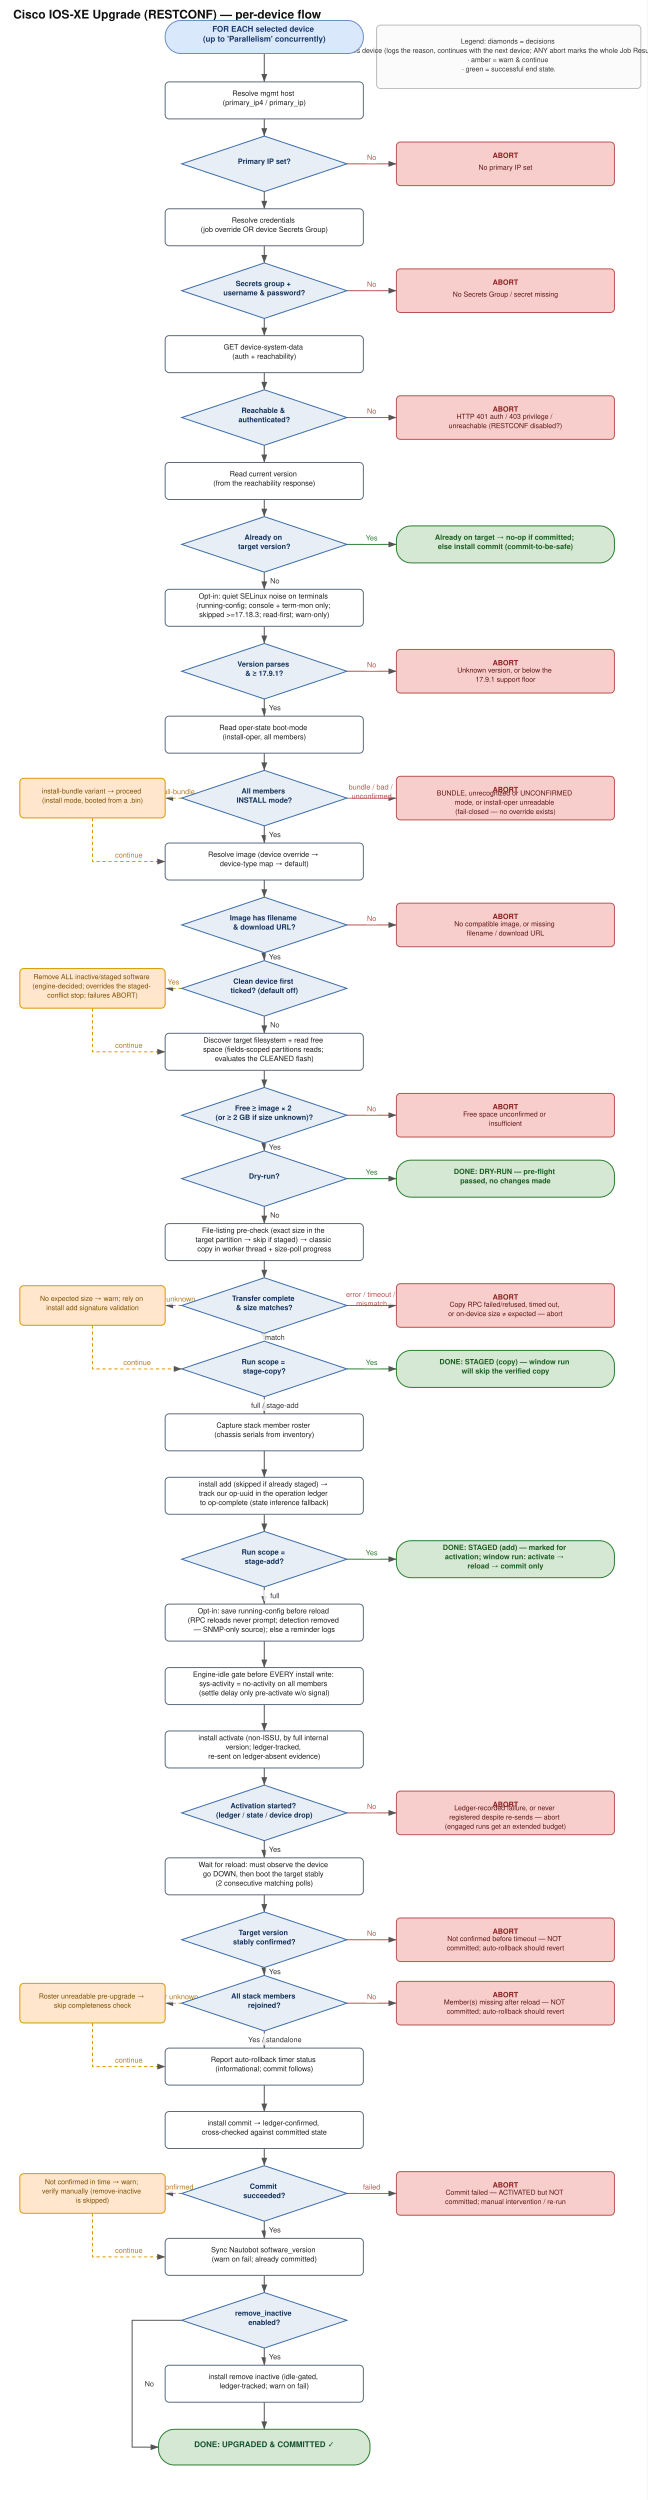
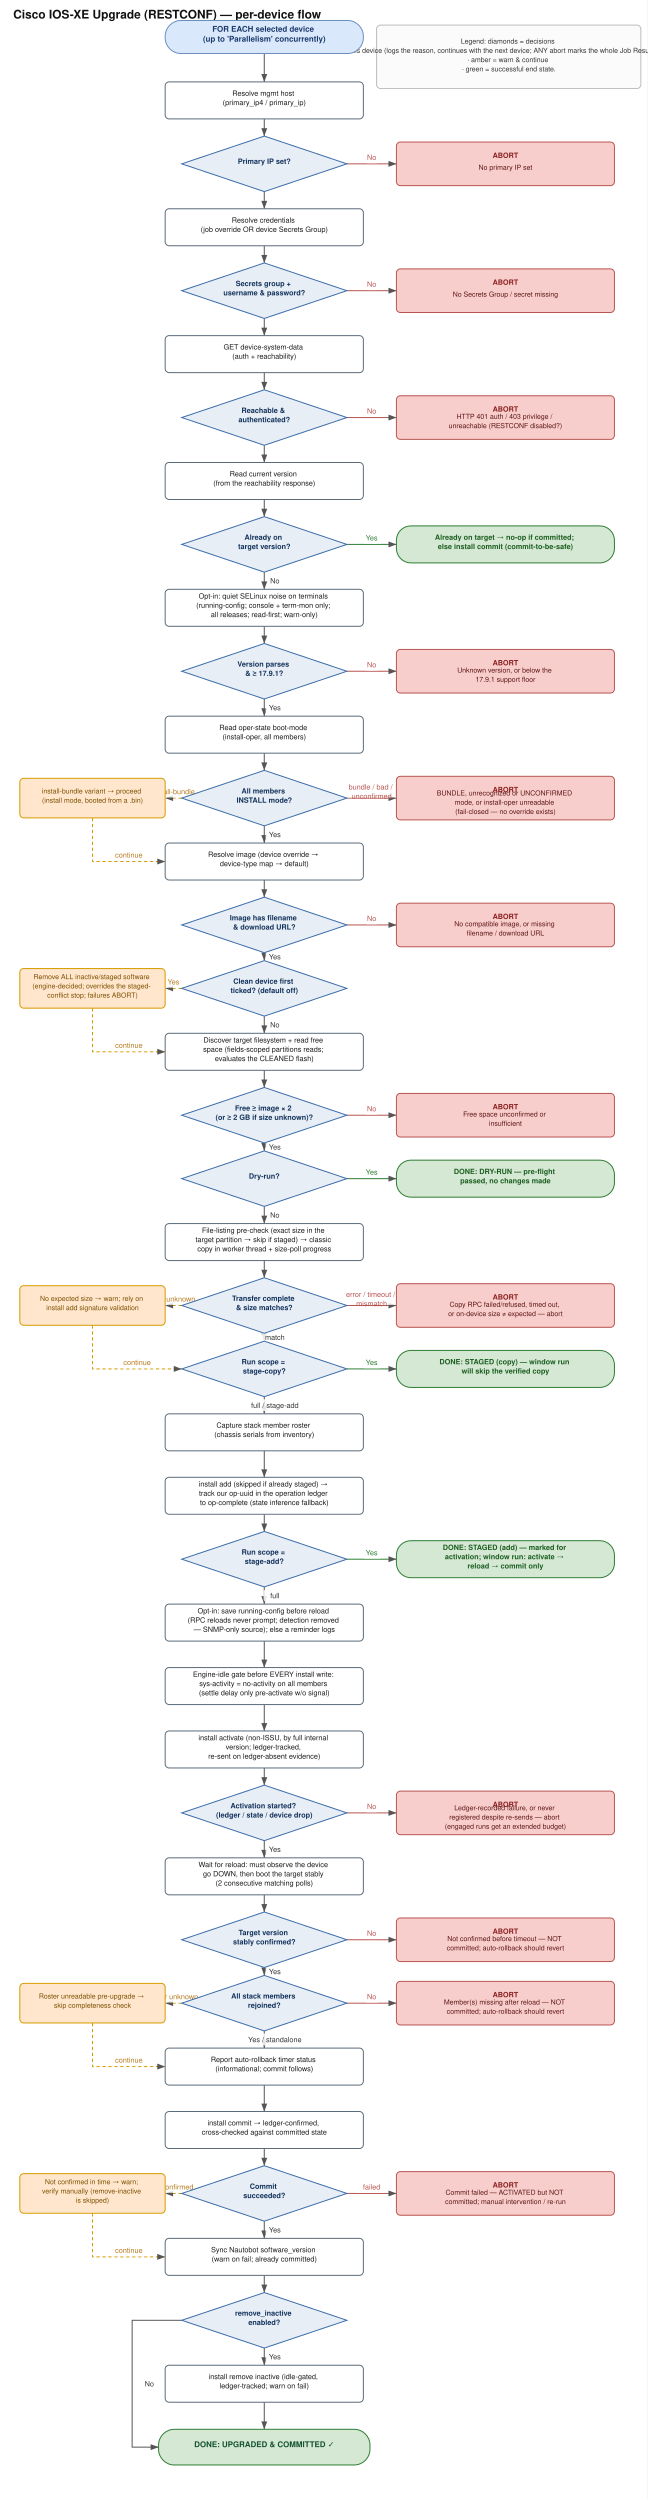
<svg xmlns="http://www.w3.org/2000/svg" viewBox="0 0 980 3784" width="980" height="3784" font-family="Helvetica,Arial,sans-serif">
  <defs>
    <marker id="arrow" markerWidth="10" markerHeight="10" refX="8" refY="3" orient="auto" markerUnits="strokeWidth">
      <path d="M0,0 L8,3 L0,6 z" fill="#555" />
    </marker>
  </defs>
  <rect x="0" y="0" width="980" height="3784" fill="#ffffff" />
  <text x="20" y="28" font-size="18" font-weight="bold" fill="#111">Cisco IOS-XE Upgrade (RESTCONF) — per-device flow</text>
  <rect x="570" y="38" width="400" height="96" rx="6" ry="6" fill="#fbfbfb" stroke="#bbb" stroke-width="1.5" />
  <text x="770" y="66" text-anchor="middle" font-family="Helvetica,Arial,sans-serif" font-size="10.5" fill="#333">
    <tspan x="770" dy="0">Legend:  diamonds = decisions</tspan>
    <tspan x="770" dy="14">· red = ABORT this device (logs the reason, continues with the next device; ANY abort marks the whole Job Result FAILED at the end)</tspan>
    <tspan x="770" dy="14">· amber = warn &amp; continue</tspan>
    <tspan x="770" dy="14">· green = successful end state.</tspan>
  </text>
  <path d="M 400 81 L 400 124" fill="none" stroke="#555" stroke-width="1.5" marker-end="url(#arrow)" />
  <path d="M 400 180 L 400 206" fill="none" stroke="#555" stroke-width="1.5" marker-end="url(#arrow)" />
  <path d="M 400 290 L 400 316" fill="none" stroke="#555" stroke-width="1.5" marker-end="url(#arrow)" />
  <path d="M 400 372 L 400 398" fill="none" stroke="#555" stroke-width="1.5" marker-end="url(#arrow)" />
  <path d="M 400 482 L 400 508" fill="none" stroke="#555" stroke-width="1.5" marker-end="url(#arrow)" />
  <path d="M 400 564 L 400 590" fill="none" stroke="#555" stroke-width="1.5" marker-end="url(#arrow)" />
  <path d="M 400 674 L 400 700" fill="none" stroke="#555" stroke-width="1.5" marker-end="url(#arrow)" />
  <path d="M 400 756 L 400 782" fill="none" stroke="#555" stroke-width="1.5" marker-end="url(#arrow)" />
  <path d="M 400 866 L 400 892" fill="none" stroke="#555" stroke-width="1.5" marker-end="url(#arrow)" />
  <rect x="406" y="870" width="21" height="18" rx="3" fill="#ffffff" fill-opacity="0.85" stroke="none" />
  <text x="416" y="883" text-anchor="middle" font-family="Helvetica,Arial,sans-serif" font-size="11" fill="#333">
    <tspan x="416" dy="0">No</tspan>
  </text>
  <path d="M 400 948 L 400 974" fill="none" stroke="#555" stroke-width="1.5" marker-end="url(#arrow)" />
  <path d="M 400 1058 L 400 1084" fill="none" stroke="#555" stroke-width="1.5" marker-end="url(#arrow)" />
  <rect x="402" y="1062" width="28" height="18" rx="3" fill="#ffffff" fill-opacity="0.85" stroke="none" />
  <text x="416" y="1075" text-anchor="middle" font-family="Helvetica,Arial,sans-serif" font-size="11" fill="#333">
    <tspan x="416" dy="0">Yes</tspan>
  </text>
  <path d="M 400 1140 L 400 1166" fill="none" stroke="#555" stroke-width="1.5" marker-end="url(#arrow)" />
  <path d="M 400 1250 L 400 1276" fill="none" stroke="#555" stroke-width="1.5" marker-end="url(#arrow)" />
  <rect x="402" y="1254" width="28" height="18" rx="3" fill="#ffffff" fill-opacity="0.85" stroke="none" />
  <text x="416" y="1267" text-anchor="middle" font-family="Helvetica,Arial,sans-serif" font-size="11" fill="#333">
    <tspan x="416" dy="0">Yes</tspan>
  </text>
  <path d="M 400 1332 L 400 1358" fill="none" stroke="#555" stroke-width="1.5" marker-end="url(#arrow)" />
  <path d="M 400 1442 L 400 1454" fill="none" stroke="#555" stroke-width="1.5" marker-end="url(#arrow)" />
  <rect x="402" y="1439" width="28" height="18" rx="3" fill="#ffffff" fill-opacity="0.85" stroke="none" />
  <text x="416" y="1452" text-anchor="middle" font-family="Helvetica,Arial,sans-serif" font-size="11" fill="#333">
    <tspan x="416" dy="0">Yes</tspan>
  </text>
  <path d="M 400 1538 L 400 1564" fill="none" stroke="#555" stroke-width="1.5" marker-end="url(#arrow)" />
  <rect x="406" y="1542" width="21" height="18" rx="3" fill="#ffffff" fill-opacity="0.85" stroke="none" />
  <text x="416" y="1555" text-anchor="middle" font-family="Helvetica,Arial,sans-serif" font-size="11" fill="#333">
    <tspan x="416" dy="0">No</tspan>
  </text>
  <path d="M 400 1620 L 400 1646" fill="none" stroke="#555" stroke-width="1.5" marker-end="url(#arrow)" />
  <path d="M 400 1730 L 400 1742" fill="none" stroke="#555" stroke-width="1.5" marker-end="url(#arrow)" />
  <rect x="402" y="1727" width="28" height="18" rx="3" fill="#ffffff" fill-opacity="0.85" stroke="none" />
  <text x="416" y="1740" text-anchor="middle" font-family="Helvetica,Arial,sans-serif" font-size="11" fill="#333">
    <tspan x="416" dy="0">Yes</tspan>
  </text>
  <path d="M 400 1826 L 400 1852" fill="none" stroke="#555" stroke-width="1.5" marker-end="url(#arrow)" />
  <rect x="406" y="1830" width="21" height="18" rx="3" fill="#ffffff" fill-opacity="0.85" stroke="none" />
  <text x="416" y="1843" text-anchor="middle" font-family="Helvetica,Arial,sans-serif" font-size="11" fill="#333">
    <tspan x="416" dy="0">No</tspan>
  </text>
  <path d="M 400 1908 L 400 1934" fill="none" stroke="#555" stroke-width="1.5" marker-end="url(#arrow)" />
  <path d="M 400 2018 L 400 2030" fill="none" stroke="#555" stroke-width="1.5" marker-end="url(#arrow)" />
  <rect x="396" y="2015" width="40" height="18" rx="3" fill="#ffffff" fill-opacity="0.85" stroke="none" />
  <text x="416" y="2028" text-anchor="middle" font-family="Helvetica,Arial,sans-serif" font-size="11" fill="#333">
    <tspan x="416" dy="0">match</tspan>
  </text>
  <path d="M 400 2114 L 400 2140" fill="none" stroke="#555" stroke-width="1.5" marker-end="url(#arrow)" />
  <rect x="360" y="2118" width="112" height="18" rx="3" fill="#ffffff" fill-opacity="0.85" stroke="none" />
  <text x="416" y="2131" text-anchor="middle" font-family="Helvetica,Arial,sans-serif" font-size="11" fill="#333">
    <tspan x="416" dy="0">full / stage-add</tspan>
  </text>
  <path d="M 400 2196 L 400 2236" fill="none" stroke="#555" stroke-width="1.5" marker-end="url(#arrow)" />
  <path d="M 400 2292 L 400 2318" fill="none" stroke="#555" stroke-width="1.5" marker-end="url(#arrow)" />
  <path d="M 400 2402 L 400 2428" fill="none" stroke="#555" stroke-width="1.5" marker-end="url(#arrow)" />
  <rect x="399" y="2406" width="34" height="18" rx="3" fill="#ffffff" fill-opacity="0.85" stroke="none" />
  <text x="416" y="2419" text-anchor="middle" font-family="Helvetica,Arial,sans-serif" font-size="11" fill="#333">
    <tspan x="416" dy="0">full</tspan>
  </text>
  <path d="M 400 2484 L 400 2524" fill="none" stroke="#555" stroke-width="1.5" marker-end="url(#arrow)" />
  <path d="M 400 2580 L 400 2620" fill="none" stroke="#555" stroke-width="1.5" marker-end="url(#arrow)" />
  <path d="M 400 2676 L 400 2702" fill="none" stroke="#555" stroke-width="1.5" marker-end="url(#arrow)" />
  <path d="M 400 2786 L 400 2812" fill="none" stroke="#555" stroke-width="1.5" marker-end="url(#arrow)" />
  <rect x="402" y="2790" width="28" height="18" rx="3" fill="#ffffff" fill-opacity="0.85" stroke="none" />
  <text x="416" y="2803" text-anchor="middle" font-family="Helvetica,Arial,sans-serif" font-size="11" fill="#333">
    <tspan x="416" dy="0">Yes</tspan>
  </text>
  <path d="M 400 2868 L 400 2894" fill="none" stroke="#555" stroke-width="1.5" marker-end="url(#arrow)" />
  <path d="M 400 2978 L 400 2990" fill="none" stroke="#555" stroke-width="1.5" marker-end="url(#arrow)" />
  <rect x="402" y="2975" width="28" height="18" rx="3" fill="#ffffff" fill-opacity="0.85" stroke="none" />
  <text x="416" y="2988" text-anchor="middle" font-family="Helvetica,Arial,sans-serif" font-size="11" fill="#333">
    <tspan x="416" dy="0">Yes</tspan>
  </text>
  <path d="M 400 3074 L 400 3100" fill="none" stroke="#555" stroke-width="1.5" marker-end="url(#arrow)" />
  <rect x="360" y="3078" width="112" height="18" rx="3" fill="#ffffff" fill-opacity="0.85" stroke="none" />
  <text x="416" y="3091" text-anchor="middle" font-family="Helvetica,Arial,sans-serif" font-size="11" fill="#333">
    <tspan x="416" dy="0">Yes / standalone</tspan>
  </text>
  <path d="M 400 3156 L 400 3196" fill="none" stroke="#555" stroke-width="1.5" marker-end="url(#arrow)" />
  <path d="M 400 3252 L 400 3278" fill="none" stroke="#555" stroke-width="1.5" marker-end="url(#arrow)" />
  <path d="M 400 3362 L 400 3388" fill="none" stroke="#555" stroke-width="1.5" marker-end="url(#arrow)" />
  <rect x="402" y="3366" width="28" height="18" rx="3" fill="#ffffff" fill-opacity="0.85" stroke="none" />
  <text x="416" y="3379" text-anchor="middle" font-family="Helvetica,Arial,sans-serif" font-size="11" fill="#333">
    <tspan x="416" dy="0">Yes</tspan>
  </text>
  <path d="M 400 3444 L 400 3470" fill="none" stroke="#555" stroke-width="1.5" marker-end="url(#arrow)" />
  <path d="M 400 3554 L 400 3580" fill="none" stroke="#555" stroke-width="1.5" marker-end="url(#arrow)" />
  <rect x="402" y="3558" width="28" height="18" rx="3" fill="#ffffff" fill-opacity="0.85" stroke="none" />
  <text x="416" y="3571" text-anchor="middle" font-family="Helvetica,Arial,sans-serif" font-size="11" fill="#333">
    <tspan x="416" dy="0">Yes</tspan>
  </text>
  <path d="M 400 3636 L 400 3677" fill="none" stroke="#555" stroke-width="1.5" marker-end="url(#arrow)" />
  <path d="M 275 3512 L 200 3512 L 200 3704 L 240 3704" fill="none" stroke="#555" stroke-width="1.5" marker-end="url(#arrow)" />
  <rect x="216" y="3599" width="21" height="18" rx="3" fill="#ffffff" fill-opacity="0.85" stroke="none" />
  <text x="226" y="3612" text-anchor="middle" font-family="Helvetica,Arial,sans-serif" font-size="11" fill="#333">
    <tspan x="226" dy="0">No</tspan>
  </text>
  <path d="M 525 248 L 600 248" fill="none" stroke="#B85450" stroke-width="1.5" marker-end="url(#arrow)" />
  <rect x="552" y="229" width="21" height="18" rx="3" fill="#ffffff" fill-opacity="0.85" stroke="none" />
  <text x="562.5" y="242" text-anchor="middle" font-family="Helvetica,Arial,sans-serif" font-size="11" fill="#B85450">
    <tspan x="562.5" dy="0">No</tspan>
  </text>
  <rect x="600" y="215" width="330" height="66" rx="6" ry="6" fill="#F8CECC" stroke="#B85450" stroke-width="1.5" />
  <text x="765.0" y="239" text-anchor="middle" font-family="Helvetica,Arial,sans-serif" font-size="11" font-weight="bold" fill="#8a1f1f">
    <tspan x="765.0" dy="0">ABORT</tspan>
  </text>
  <text x="765.0" y="257" text-anchor="middle" font-family="Helvetica,Arial,sans-serif" font-size="10.5" fill="#5b1414">
    <tspan x="765.0" dy="0">No primary IP set</tspan>
  </text>
  <path d="M 525 440 L 600 440" fill="none" stroke="#B85450" stroke-width="1.5" marker-end="url(#arrow)" />
  <rect x="552" y="421" width="21" height="18" rx="3" fill="#ffffff" fill-opacity="0.85" stroke="none" />
  <text x="562.5" y="434" text-anchor="middle" font-family="Helvetica,Arial,sans-serif" font-size="11" fill="#B85450">
    <tspan x="562.5" dy="0">No</tspan>
  </text>
  <rect x="600" y="407" width="330" height="66" rx="6" ry="6" fill="#F8CECC" stroke="#B85450" stroke-width="1.5" />
  <text x="765.0" y="431" text-anchor="middle" font-family="Helvetica,Arial,sans-serif" font-size="11" font-weight="bold" fill="#8a1f1f">
    <tspan x="765.0" dy="0">ABORT</tspan>
  </text>
  <text x="765.0" y="449" text-anchor="middle" font-family="Helvetica,Arial,sans-serif" font-size="10.5" fill="#5b1414">
    <tspan x="765.0" dy="0">No Secrets Group / secret missing</tspan>
  </text>
  <path d="M 525 632 L 600 632" fill="none" stroke="#B85450" stroke-width="1.5" marker-end="url(#arrow)" />
  <rect x="552" y="613" width="21" height="18" rx="3" fill="#ffffff" fill-opacity="0.85" stroke="none" />
  <text x="562.5" y="626" text-anchor="middle" font-family="Helvetica,Arial,sans-serif" font-size="11" fill="#B85450">
    <tspan x="562.5" dy="0">No</tspan>
  </text>
  <rect x="600" y="599" width="330" height="66" rx="6" ry="6" fill="#F8CECC" stroke="#B85450" stroke-width="1.5" />
  <text x="765.0" y="623" text-anchor="middle" font-family="Helvetica,Arial,sans-serif" font-size="11" font-weight="bold" fill="#8a1f1f">
    <tspan x="765.0" dy="0">ABORT</tspan>
  </text>
  <text x="765.0" y="634" text-anchor="middle" font-family="Helvetica,Arial,sans-serif" font-size="10.5" fill="#5b1414">
    <tspan x="765.0" dy="0">HTTP 401 auth / 403 privilege /</tspan>
    <tspan x="765.0" dy="14">unreachable (RESTCONF disabled?)</tspan>
  </text>
  <path d="M 525 824 L 600 824" fill="none" stroke="#2E7D32" stroke-width="1.5" marker-end="url(#arrow)" />
  <rect x="549" y="805" width="28" height="18" rx="3" fill="#ffffff" fill-opacity="0.85" stroke="none" />
  <text x="562.5" y="818" text-anchor="middle" font-family="Helvetica,Arial,sans-serif" font-size="11" fill="#2E7D32">
    <tspan x="562.5" dy="0">Yes</tspan>
  </text>
  <rect x="600" y="796" width="330" height="56" rx="22" ry="22" fill="#D5E8D4" stroke="#2E7D32" stroke-width="1.5" />
  <text x="765.0" y="817" text-anchor="middle" font-family="Helvetica,Arial,sans-serif" font-size="11" font-weight="bold" fill="#1b5e20">
    <tspan x="765.0" dy="0">Already on target → no-op if committed;</tspan>
    <tspan x="765.0" dy="14">else install commit (commit-to-be-safe)</tspan>
  </text>
  <path d="M 525 1016 L 600 1016" fill="none" stroke="#B85450" stroke-width="1.5" marker-end="url(#arrow)" />
  <rect x="552" y="997" width="21" height="18" rx="3" fill="#ffffff" fill-opacity="0.85" stroke="none" />
  <text x="562.5" y="1010" text-anchor="middle" font-family="Helvetica,Arial,sans-serif" font-size="11" fill="#B85450">
    <tspan x="562.5" dy="0">No</tspan>
  </text>
  <rect x="600" y="983" width="330" height="66" rx="6" ry="6" fill="#F8CECC" stroke="#B85450" stroke-width="1.5" />
  <text x="765.0" y="1007" text-anchor="middle" font-family="Helvetica,Arial,sans-serif" font-size="11" font-weight="bold" fill="#8a1f1f">
    <tspan x="765.0" dy="0">ABORT</tspan>
  </text>
  <text x="765.0" y="1018" text-anchor="middle" font-family="Helvetica,Arial,sans-serif" font-size="10.5" fill="#5b1414">
    <tspan x="765.0" dy="0">Unknown version, or below the</tspan>
    <tspan x="765.0" dy="14">17.9.1 support floor</tspan>
  </text>
  <path d="M 525 1208 L 600 1208" fill="none" stroke="#B85450" stroke-width="1.5" marker-end="url(#arrow)" />
  <rect x="474" y="1189" width="177" height="18" rx="3" fill="#ffffff" fill-opacity="0.85" stroke="none" />
  <text x="562.5" y="1195" text-anchor="middle" font-family="Helvetica,Arial,sans-serif" font-size="11" fill="#B85450">
    <tspan x="562.5" dy="0">bundle / bad /</tspan>
    <tspan x="562.5" dy="14">unconfirmed</tspan>
  </text>
  <rect x="600" y="1175" width="330" height="66" rx="6" ry="6" fill="#F8CECC" stroke="#B85450" stroke-width="1.5" />
  <text x="765.0" y="1199" text-anchor="middle" font-family="Helvetica,Arial,sans-serif" font-size="11" font-weight="bold" fill="#8a1f1f">
    <tspan x="765.0" dy="0">ABORT</tspan>
  </text>
  <text x="765.0" y="1204" text-anchor="middle" font-family="Helvetica,Arial,sans-serif" font-size="10.5" fill="#5b1414">
    <tspan x="765.0" dy="0">BUNDLE, unrecognized or UNCONFIRMED</tspan>
    <tspan x="765.0" dy="14">mode, or install-oper unreadable</tspan>
    <tspan x="765.0" dy="14">(fail-closed — no override exists)</tspan>
  </text>
  <path d="M 275 1208 L 250 1208" fill="none" stroke="#D79B00" stroke-width="1.5" stroke-dasharray="5,4" marker-end="url(#arrow)" />
  <rect x="213" y="1189" width="99" height="18" rx="3" fill="#ffffff" fill-opacity="0.85" stroke="none" />
  <text x="262.5" y="1202" text-anchor="middle" font-family="Helvetica,Arial,sans-serif" font-size="11" fill="#B7791f">
    <tspan x="262.5" dy="0">install-bundle</tspan>
  </text>
  <rect x="30" y="1178" width="220" height="60" rx="6" ry="6" fill="#FFE6CC" stroke="#D79B00" stroke-width="1.5" />
  <text x="140.0" y="1201" text-anchor="middle" font-family="Helvetica,Arial,sans-serif" font-size="10.5" fill="#7a4f00">
    <tspan x="140.0" dy="0">install-bundle variant → proceed</tspan>
    <tspan x="140.0" dy="14">(install mode, booted from a .bin)</tspan>
  </text>
  <path d="M 140 1238 L 140 1304 L 250 1304" fill="none" stroke="#D79B00" stroke-width="1.5" stroke-dasharray="5,4" marker-end="url(#arrow)" />
  <rect x="165" y="1285" width="60" height="18" rx="3" fill="#ffffff" fill-opacity="0.85" stroke="none" />
  <text x="195.0" y="1298" text-anchor="middle" font-family="Helvetica,Arial,sans-serif" font-size="11" fill="#B7791f">
    <tspan x="195.0" dy="0">continue</tspan>
  </text>
  <path d="M 525 1400 L 600 1400" fill="none" stroke="#B85450" stroke-width="1.5" marker-end="url(#arrow)" />
  <rect x="552" y="1381" width="21" height="18" rx="3" fill="#ffffff" fill-opacity="0.85" stroke="none" />
  <text x="562.5" y="1394" text-anchor="middle" font-family="Helvetica,Arial,sans-serif" font-size="11" fill="#B85450">
    <tspan x="562.5" dy="0">No</tspan>
  </text>
  <rect x="600" y="1367" width="330" height="66" rx="6" ry="6" fill="#F8CECC" stroke="#B85450" stroke-width="1.5" />
  <text x="765.0" y="1391" text-anchor="middle" font-family="Helvetica,Arial,sans-serif" font-size="11" font-weight="bold" fill="#8a1f1f">
    <tspan x="765.0" dy="0">ABORT</tspan>
  </text>
  <text x="765.0" y="1402" text-anchor="middle" font-family="Helvetica,Arial,sans-serif" font-size="10.5" fill="#5b1414">
    <tspan x="765.0" dy="0">No compatible image, or missing</tspan>
    <tspan x="765.0" dy="14">filename / download URL</tspan>
  </text>
  <path d="M 275 1496 L 250 1496" fill="none" stroke="#D79B00" stroke-width="1.5" stroke-dasharray="5,4" marker-end="url(#arrow)" />
  <rect x="249" y="1477" width="28" height="18" rx="3" fill="#ffffff" fill-opacity="0.85" stroke="none" />
  <text x="262.5" y="1490" text-anchor="middle" font-family="Helvetica,Arial,sans-serif" font-size="11" fill="#B7791f">
    <tspan x="262.5" dy="0">Yes</tspan>
  </text>
  <rect x="30" y="1466" width="220" height="60" rx="6" ry="6" fill="#FFE6CC" stroke="#D79B00" stroke-width="1.5" />
  <text x="140.0" y="1482" text-anchor="middle" font-family="Helvetica,Arial,sans-serif" font-size="10.5" fill="#7a4f00">
    <tspan x="140.0" dy="0">Remove ALL inactive/staged software</tspan>
    <tspan x="140.0" dy="14">(engine-decided; overrides the staged-</tspan>
    <tspan x="140.0" dy="14">conflict stop; failures ABORT)</tspan>
  </text>
  <path d="M 140 1526 L 140 1592 L 250 1592" fill="none" stroke="#D79B00" stroke-width="1.5" stroke-dasharray="5,4" marker-end="url(#arrow)" />
  <rect x="165" y="1573" width="60" height="18" rx="3" fill="#ffffff" fill-opacity="0.85" stroke="none" />
  <text x="195.0" y="1586" text-anchor="middle" font-family="Helvetica,Arial,sans-serif" font-size="11" fill="#B7791f">
    <tspan x="195.0" dy="0">continue</tspan>
  </text>
  <path d="M 525 1688 L 600 1688" fill="none" stroke="#B85450" stroke-width="1.5" marker-end="url(#arrow)" />
  <rect x="552" y="1669" width="21" height="18" rx="3" fill="#ffffff" fill-opacity="0.85" stroke="none" />
  <text x="562.5" y="1682" text-anchor="middle" font-family="Helvetica,Arial,sans-serif" font-size="11" fill="#B85450">
    <tspan x="562.5" dy="0">No</tspan>
  </text>
  <rect x="600" y="1655" width="330" height="66" rx="6" ry="6" fill="#F8CECC" stroke="#B85450" stroke-width="1.5" />
  <text x="765.0" y="1679" text-anchor="middle" font-family="Helvetica,Arial,sans-serif" font-size="11" font-weight="bold" fill="#8a1f1f">
    <tspan x="765.0" dy="0">ABORT</tspan>
  </text>
  <text x="765.0" y="1690" text-anchor="middle" font-family="Helvetica,Arial,sans-serif" font-size="10.5" fill="#5b1414">
    <tspan x="765.0" dy="0">Free space unconfirmed or</tspan>
    <tspan x="765.0" dy="14">insufficient</tspan>
  </text>
  <path d="M 525 1784 L 600 1784" fill="none" stroke="#2E7D32" stroke-width="1.5" marker-end="url(#arrow)" />
  <rect x="549" y="1765" width="28" height="18" rx="3" fill="#ffffff" fill-opacity="0.85" stroke="none" />
  <text x="562.5" y="1778" text-anchor="middle" font-family="Helvetica,Arial,sans-serif" font-size="11" fill="#2E7D32">
    <tspan x="562.5" dy="0">Yes</tspan>
  </text>
  <rect x="600" y="1756" width="330" height="56" rx="22" ry="22" fill="#D5E8D4" stroke="#2E7D32" stroke-width="1.5" />
  <text x="765.0" y="1777" text-anchor="middle" font-family="Helvetica,Arial,sans-serif" font-size="11" font-weight="bold" fill="#1b5e20">
    <tspan x="765.0" dy="0">DONE: DRY-RUN — pre-flight</tspan>
    <tspan x="765.0" dy="14">passed, no changes made</tspan>
  </text>
  <path d="M 525 1976 L 600 1976" fill="none" stroke="#B85450" stroke-width="1.5" marker-end="url(#arrow)" />
  <rect x="474" y="1957" width="177" height="18" rx="3" fill="#ffffff" fill-opacity="0.85" stroke="none" />
  <text x="562.5" y="1963" text-anchor="middle" font-family="Helvetica,Arial,sans-serif" font-size="11" fill="#B85450">
    <tspan x="562.5" dy="0">error / timeout /</tspan>
    <tspan x="562.5" dy="14">mismatch</tspan>
  </text>
  <rect x="600" y="1943" width="330" height="66" rx="6" ry="6" fill="#F8CECC" stroke="#B85450" stroke-width="1.5" />
  <text x="765.0" y="1967" text-anchor="middle" font-family="Helvetica,Arial,sans-serif" font-size="11" font-weight="bold" fill="#8a1f1f">
    <tspan x="765.0" dy="0">ABORT</tspan>
  </text>
  <text x="765.0" y="1978" text-anchor="middle" font-family="Helvetica,Arial,sans-serif" font-size="10.5" fill="#5b1414">
    <tspan x="765.0" dy="0">Copy RPC failed/refused, timed out,</tspan>
    <tspan x="765.0" dy="14">or on-device size ≠ expected — abort</tspan>
  </text>
  <path d="M 275 1976 L 250 1976" fill="none" stroke="#D79B00" stroke-width="1.5" stroke-dasharray="5,4" marker-end="url(#arrow)" />
  <rect x="220" y="1957" width="86" height="18" rx="3" fill="#ffffff" fill-opacity="0.85" stroke="none" />
  <text x="262.5" y="1970" text-anchor="middle" font-family="Helvetica,Arial,sans-serif" font-size="11" fill="#B7791f">
    <tspan x="262.5" dy="0">size unknown</tspan>
  </text>
  <rect x="30" y="1946" width="220" height="60" rx="6" ry="6" fill="#FFE6CC" stroke="#D79B00" stroke-width="1.5" />
  <text x="140.0" y="1969" text-anchor="middle" font-family="Helvetica,Arial,sans-serif" font-size="10.5" fill="#7a4f00">
    <tspan x="140.0" dy="0">No expected size → warn; rely on</tspan>
    <tspan x="140.0" dy="14">install add signature validation</tspan>
  </text>
  <path d="M 140 2006 L 140 2072 L 275 2072" fill="none" stroke="#D79B00" stroke-width="1.5" stroke-dasharray="5,4" marker-end="url(#arrow)" />
  <rect x="178" y="2053" width="60" height="18" rx="3" fill="#ffffff" fill-opacity="0.85" stroke="none" />
  <text x="207.5" y="2066" text-anchor="middle" font-family="Helvetica,Arial,sans-serif" font-size="11" fill="#B7791f">
    <tspan x="207.5" dy="0">continue</tspan>
  </text>
  <path d="M 525 2072 L 600 2072" fill="none" stroke="#2E7D32" stroke-width="1.5" marker-end="url(#arrow)" />
  <rect x="549" y="2053" width="28" height="18" rx="3" fill="#ffffff" fill-opacity="0.85" stroke="none" />
  <text x="562.5" y="2066" text-anchor="middle" font-family="Helvetica,Arial,sans-serif" font-size="11" fill="#2E7D32">
    <tspan x="562.5" dy="0">Yes</tspan>
  </text>
  <rect x="600" y="2044" width="330" height="56" rx="22" ry="22" fill="#D5E8D4" stroke="#2E7D32" stroke-width="1.5" />
  <text x="765.0" y="2065" text-anchor="middle" font-family="Helvetica,Arial,sans-serif" font-size="11" font-weight="bold" fill="#1b5e20">
    <tspan x="765.0" dy="0">DONE: STAGED (copy) — window run</tspan>
    <tspan x="765.0" dy="14">will skip the verified copy</tspan>
  </text>
  <path d="M 525 2360 L 600 2360" fill="none" stroke="#2E7D32" stroke-width="1.5" marker-end="url(#arrow)" />
  <rect x="549" y="2341" width="28" height="18" rx="3" fill="#ffffff" fill-opacity="0.85" stroke="none" />
  <text x="562.5" y="2354" text-anchor="middle" font-family="Helvetica,Arial,sans-serif" font-size="11" fill="#2E7D32">
    <tspan x="562.5" dy="0">Yes</tspan>
  </text>
  <rect x="600" y="2332" width="330" height="56" rx="22" ry="22" fill="#D5E8D4" stroke="#2E7D32" stroke-width="1.5" />
  <text x="765.0" y="2346" text-anchor="middle" font-family="Helvetica,Arial,sans-serif" font-size="11" font-weight="bold" fill="#1b5e20">
    <tspan x="765.0" dy="0">DONE: STAGED (add) — marked for</tspan>
    <tspan x="765.0" dy="14">activation; window run: activate →</tspan>
    <tspan x="765.0" dy="14">reload → commit only</tspan>
  </text>
  <path d="M 525 2744 L 600 2744" fill="none" stroke="#B85450" stroke-width="1.5" marker-end="url(#arrow)" />
  <rect x="552" y="2725" width="21" height="18" rx="3" fill="#ffffff" fill-opacity="0.85" stroke="none" />
  <text x="562.5" y="2738" text-anchor="middle" font-family="Helvetica,Arial,sans-serif" font-size="11" fill="#B85450">
    <tspan x="562.5" dy="0">No</tspan>
  </text>
  <rect x="600" y="2711" width="330" height="66" rx="6" ry="6" fill="#F8CECC" stroke="#B85450" stroke-width="1.5" />
  <text x="765.0" y="2735" text-anchor="middle" font-family="Helvetica,Arial,sans-serif" font-size="11" font-weight="bold" fill="#8a1f1f">
    <tspan x="765.0" dy="0">ABORT</tspan>
  </text>
  <text x="765.0" y="2740" text-anchor="middle" font-family="Helvetica,Arial,sans-serif" font-size="10.5" fill="#5b1414">
    <tspan x="765.0" dy="0">Ledger-recorded failure, or never</tspan>
    <tspan x="765.0" dy="14">registered despite re-sends — abort</tspan>
    <tspan x="765.0" dy="14">(engaged runs get an extended budget)</tspan>
  </text>
  <path d="M 525 2936 L 600 2936" fill="none" stroke="#B85450" stroke-width="1.5" marker-end="url(#arrow)" />
  <rect x="552" y="2917" width="21" height="18" rx="3" fill="#ffffff" fill-opacity="0.85" stroke="none" />
  <text x="562.5" y="2930" text-anchor="middle" font-family="Helvetica,Arial,sans-serif" font-size="11" fill="#B85450">
    <tspan x="562.5" dy="0">No</tspan>
  </text>
  <rect x="600" y="2903" width="330" height="66" rx="6" ry="6" fill="#F8CECC" stroke="#B85450" stroke-width="1.5" />
  <text x="765.0" y="2927" text-anchor="middle" font-family="Helvetica,Arial,sans-serif" font-size="11" font-weight="bold" fill="#8a1f1f">
    <tspan x="765.0" dy="0">ABORT</tspan>
  </text>
  <text x="765.0" y="2938" text-anchor="middle" font-family="Helvetica,Arial,sans-serif" font-size="10.5" fill="#5b1414">
    <tspan x="765.0" dy="0">Not confirmed before timeout — NOT</tspan>
    <tspan x="765.0" dy="14">committed; auto-rollback should revert</tspan>
  </text>
  <path d="M 525 3032 L 600 3032" fill="none" stroke="#B85450" stroke-width="1.5" marker-end="url(#arrow)" />
  <rect x="552" y="3013" width="21" height="18" rx="3" fill="#ffffff" fill-opacity="0.85" stroke="none" />
  <text x="562.5" y="3026" text-anchor="middle" font-family="Helvetica,Arial,sans-serif" font-size="11" fill="#B85450">
    <tspan x="562.5" dy="0">No</tspan>
  </text>
  <rect x="600" y="2999" width="330" height="66" rx="6" ry="6" fill="#F8CECC" stroke="#B85450" stroke-width="1.5" />
  <text x="765.0" y="3023" text-anchor="middle" font-family="Helvetica,Arial,sans-serif" font-size="11" font-weight="bold" fill="#8a1f1f">
    <tspan x="765.0" dy="0">ABORT</tspan>
  </text>
  <text x="765.0" y="3034" text-anchor="middle" font-family="Helvetica,Arial,sans-serif" font-size="10.5" fill="#5b1414">
    <tspan x="765.0" dy="0">Member(s) missing after reload — NOT</tspan>
    <tspan x="765.0" dy="14">committed; auto-rollback should revert</tspan>
  </text>
  <path d="M 275 3032 L 250 3032" fill="none" stroke="#D79B00" stroke-width="1.5" stroke-dasharray="5,4" marker-end="url(#arrow)" />
  <rect x="213" y="3013" width="99" height="18" rx="3" fill="#ffffff" fill-opacity="0.85" stroke="none" />
  <text x="262.5" y="3026" text-anchor="middle" font-family="Helvetica,Arial,sans-serif" font-size="11" fill="#B7791f">
    <tspan x="262.5" dy="0">roster unknown</tspan>
  </text>
  <rect x="30" y="3002" width="220" height="60" rx="6" ry="6" fill="#FFE6CC" stroke="#D79B00" stroke-width="1.5" />
  <text x="140.0" y="3025" text-anchor="middle" font-family="Helvetica,Arial,sans-serif" font-size="10.5" fill="#7a4f00">
    <tspan x="140.0" dy="0">Roster unreadable pre-upgrade →</tspan>
    <tspan x="140.0" dy="14">skip completeness check</tspan>
  </text>
  <path d="M 140 3062 L 140 3128 L 250 3128" fill="none" stroke="#D79B00" stroke-width="1.5" stroke-dasharray="5,4" marker-end="url(#arrow)" />
  <rect x="165" y="3109" width="60" height="18" rx="3" fill="#ffffff" fill-opacity="0.85" stroke="none" />
  <text x="195.0" y="3122" text-anchor="middle" font-family="Helvetica,Arial,sans-serif" font-size="11" fill="#B7791f">
    <tspan x="195.0" dy="0">continue</tspan>
  </text>
  <path d="M 525 3320 L 600 3320" fill="none" stroke="#B85450" stroke-width="1.5" marker-end="url(#arrow)" />
  <rect x="539" y="3301" width="47" height="18" rx="3" fill="#ffffff" fill-opacity="0.85" stroke="none" />
  <text x="562.5" y="3314" text-anchor="middle" font-family="Helvetica,Arial,sans-serif" font-size="11" fill="#B85450">
    <tspan x="562.5" dy="0">failed</tspan>
  </text>
  <rect x="600" y="3287" width="330" height="66" rx="6" ry="6" fill="#F8CECC" stroke="#B85450" stroke-width="1.5" />
  <text x="765.0" y="3311" text-anchor="middle" font-family="Helvetica,Arial,sans-serif" font-size="11" font-weight="bold" fill="#8a1f1f">
    <tspan x="765.0" dy="0">ABORT</tspan>
  </text>
  <text x="765.0" y="3322" text-anchor="middle" font-family="Helvetica,Arial,sans-serif" font-size="10.5" fill="#5b1414">
    <tspan x="765.0" dy="0">Commit failed — ACTIVATED but NOT</tspan>
    <tspan x="765.0" dy="14">committed; manual intervention / re-run</tspan>
  </text>
  <path d="M 275 3320 L 250 3320" fill="none" stroke="#D79B00" stroke-width="1.5" stroke-dasharray="5,4" marker-end="url(#arrow)" />
  <rect x="223" y="3301" width="80" height="18" rx="3" fill="#ffffff" fill-opacity="0.85" stroke="none" />
  <text x="262.5" y="3314" text-anchor="middle" font-family="Helvetica,Arial,sans-serif" font-size="11" fill="#B7791f">
    <tspan x="262.5" dy="0">unconfirmed</tspan>
  </text>
  <rect x="30" y="3290" width="220" height="60" rx="6" ry="6" fill="#FFE6CC" stroke="#D79B00" stroke-width="1.5" />
  <text x="140.0" y="3306" text-anchor="middle" font-family="Helvetica,Arial,sans-serif" font-size="10.5" fill="#7a4f00">
    <tspan x="140.0" dy="0">Not confirmed in time → warn;</tspan>
    <tspan x="140.0" dy="14">verify manually (remove-inactive</tspan>
    <tspan x="140.0" dy="14">is skipped)</tspan>
  </text>
  <path d="M 140 3350 L 140 3416 L 250 3416" fill="none" stroke="#D79B00" stroke-width="1.5" stroke-dasharray="5,4" marker-end="url(#arrow)" />
  <rect x="165" y="3397" width="60" height="18" rx="3" fill="#ffffff" fill-opacity="0.85" stroke="none" />
  <text x="195.0" y="3410" text-anchor="middle" font-family="Helvetica,Arial,sans-serif" font-size="11" fill="#B7791f">
    <tspan x="195.0" dy="0">continue</tspan>
  </text>
  <rect x="250" y="31" width="300" height="50" rx="24" ry="24" fill="#DAE8FC" stroke="#6C8EBF" stroke-width="1.5" />
  <text x="400" y="48" text-anchor="middle" font-family="Helvetica,Arial,sans-serif" font-size="12" font-weight="bold" fill="#1b3a6b">
    <tspan x="400" dy="0">FOR EACH selected device</tspan>
    <tspan x="400" dy="15">(up to 'Parallelism' concurrently)</tspan>
  </text>
  <rect x="250" y="124" width="300" height="56" rx="6" ry="6" fill="#FFFFFF" stroke="#5B6B7B" stroke-width="1.5" />
  <text x="400" y="145" text-anchor="middle" font-family="Helvetica,Arial,sans-serif" font-size="11" fill="#1a1a1a">
    <tspan x="400" dy="0">Resolve mgmt host</tspan>
    <tspan x="400" dy="14">(primary_ip4 / primary_ip)</tspan>
  </text>
  <polygon points="400,206.0 525.0,248 400,290.0 275.0,248" fill="#E8EEF6" stroke="#3C6CA8" stroke-width="1.5" />
  <text x="400" y="248" text-anchor="middle" font-family="Helvetica,Arial,sans-serif" font-size="11" font-weight="bold" fill="#13335c">
    <tspan x="400" dy="0">Primary IP set?</tspan>
  </text>
  <rect x="250" y="316" width="300" height="56" rx="6" ry="6" fill="#FFFFFF" stroke="#5B6B7B" stroke-width="1.5" />
  <text x="400" y="337" text-anchor="middle" font-family="Helvetica,Arial,sans-serif" font-size="11" fill="#1a1a1a">
    <tspan x="400" dy="0">Resolve credentials</tspan>
    <tspan x="400" dy="14">(job override OR device Secrets Group)</tspan>
  </text>
  <polygon points="400,398.0 525.0,440 400,482.0 275.0,440" fill="#E8EEF6" stroke="#3C6CA8" stroke-width="1.5" />
  <text x="400" y="433" text-anchor="middle" font-family="Helvetica,Arial,sans-serif" font-size="11" font-weight="bold" fill="#13335c">
    <tspan x="400" dy="0">Secrets group +</tspan>
    <tspan x="400" dy="14">username &amp; password?</tspan>
  </text>
  <rect x="250" y="508" width="300" height="56" rx="6" ry="6" fill="#FFFFFF" stroke="#5B6B7B" stroke-width="1.5" />
  <text x="400" y="529" text-anchor="middle" font-family="Helvetica,Arial,sans-serif" font-size="11" fill="#1a1a1a">
    <tspan x="400" dy="0">GET device-system-data</tspan>
    <tspan x="400" dy="14">(auth + reachability)</tspan>
  </text>
  <polygon points="400,590.0 525.0,632 400,674.0 275.0,632" fill="#E8EEF6" stroke="#3C6CA8" stroke-width="1.5" />
  <text x="400" y="625" text-anchor="middle" font-family="Helvetica,Arial,sans-serif" font-size="11" font-weight="bold" fill="#13335c">
    <tspan x="400" dy="0">Reachable &amp;</tspan>
    <tspan x="400" dy="14">authenticated?</tspan>
  </text>
  <rect x="250" y="700" width="300" height="56" rx="6" ry="6" fill="#FFFFFF" stroke="#5B6B7B" stroke-width="1.5" />
  <text x="400" y="721" text-anchor="middle" font-family="Helvetica,Arial,sans-serif" font-size="11" fill="#1a1a1a">
    <tspan x="400" dy="0">Read current version</tspan>
    <tspan x="400" dy="14">(from the reachability response)</tspan>
  </text>
  <polygon points="400,782.0 525.0,824 400,866.0 275.0,824" fill="#E8EEF6" stroke="#3C6CA8" stroke-width="1.5" />
  <text x="400" y="817" text-anchor="middle" font-family="Helvetica,Arial,sans-serif" font-size="11" font-weight="bold" fill="#13335c">
    <tspan x="400" dy="0">Already on</tspan>
    <tspan x="400" dy="14">target version?</tspan>
  </text>
  <rect x="250" y="892" width="300" height="56" rx="6" ry="6" fill="#FFFFFF" stroke="#5B6B7B" stroke-width="1.5" />
  <text x="400" y="906" text-anchor="middle" font-family="Helvetica,Arial,sans-serif" font-size="11" fill="#1a1a1a">
    <tspan x="400" dy="0">Opt-in: quiet SELinux noise on terminals</tspan>
    <tspan x="400" dy="14">(running-config; console + term-mon only;</tspan>
-     <tspan x="400" dy="14">skipped &gt;=17.18.3; read-first; warn-only)</tspan>
+     <tspan x="400" dy="14">all releases; read-first; warn-only)</tspan>
  </text>
  <polygon points="400,974.0 525.0,1016 400,1058.0 275.0,1016" fill="#E8EEF6" stroke="#3C6CA8" stroke-width="1.5" />
  <text x="400" y="1009" text-anchor="middle" font-family="Helvetica,Arial,sans-serif" font-size="11" font-weight="bold" fill="#13335c">
    <tspan x="400" dy="0">Version parses</tspan>
    <tspan x="400" dy="14">&amp; ≥ 17.9.1?</tspan>
  </text>
  <rect x="250" y="1084" width="300" height="56" rx="6" ry="6" fill="#FFFFFF" stroke="#5B6B7B" stroke-width="1.5" />
  <text x="400" y="1105" text-anchor="middle" font-family="Helvetica,Arial,sans-serif" font-size="11" fill="#1a1a1a">
    <tspan x="400" dy="0">Read oper-state boot-mode</tspan>
    <tspan x="400" dy="14">(install-oper, all members)</tspan>
  </text>
  <polygon points="400,1166.0 525.0,1208 400,1250.0 275.0,1208" fill="#E8EEF6" stroke="#3C6CA8" stroke-width="1.5" />
  <text x="400" y="1201" text-anchor="middle" font-family="Helvetica,Arial,sans-serif" font-size="11" font-weight="bold" fill="#13335c">
    <tspan x="400" dy="0">All members</tspan>
    <tspan x="400" dy="14">INSTALL mode?</tspan>
  </text>
  <rect x="250" y="1276" width="300" height="56" rx="6" ry="6" fill="#FFFFFF" stroke="#5B6B7B" stroke-width="1.5" />
  <text x="400" y="1297" text-anchor="middle" font-family="Helvetica,Arial,sans-serif" font-size="11" fill="#1a1a1a">
    <tspan x="400" dy="0">Resolve image (device override →</tspan>
    <tspan x="400" dy="14">device-type map → default)</tspan>
  </text>
  <polygon points="400,1358.0 525.0,1400 400,1442.0 275.0,1400" fill="#E8EEF6" stroke="#3C6CA8" stroke-width="1.5" />
  <text x="400" y="1393" text-anchor="middle" font-family="Helvetica,Arial,sans-serif" font-size="11" font-weight="bold" fill="#13335c">
    <tspan x="400" dy="0">Image has filename</tspan>
    <tspan x="400" dy="14">&amp; download URL?</tspan>
  </text>
  <polygon points="400,1454.0 525.0,1496 400,1538.0 275.0,1496" fill="#E8EEF6" stroke="#3C6CA8" stroke-width="1.5" />
  <text x="400" y="1489" text-anchor="middle" font-family="Helvetica,Arial,sans-serif" font-size="11" font-weight="bold" fill="#13335c">
    <tspan x="400" dy="0">Clean device first</tspan>
    <tspan x="400" dy="14">ticked? (default off)</tspan>
  </text>
  <rect x="250" y="1564" width="300" height="56" rx="6" ry="6" fill="#FFFFFF" stroke="#5B6B7B" stroke-width="1.5" />
  <text x="400" y="1578" text-anchor="middle" font-family="Helvetica,Arial,sans-serif" font-size="11" fill="#1a1a1a">
    <tspan x="400" dy="0">Discover target filesystem + read free</tspan>
    <tspan x="400" dy="14">space (fields-scoped partitions reads;</tspan>
    <tspan x="400" dy="14">evaluates the CLEANED flash)</tspan>
  </text>
  <polygon points="400,1646.0 525.0,1688 400,1730.0 275.0,1688" fill="#E8EEF6" stroke="#3C6CA8" stroke-width="1.5" />
  <text x="400" y="1681" text-anchor="middle" font-family="Helvetica,Arial,sans-serif" font-size="11" font-weight="bold" fill="#13335c">
    <tspan x="400" dy="0">Free ≥ image × 2</tspan>
    <tspan x="400" dy="14">(or ≥ 2 GB if size unknown)?</tspan>
  </text>
  <polygon points="400,1742.0 525.0,1784 400,1826.0 275.0,1784" fill="#E8EEF6" stroke="#3C6CA8" stroke-width="1.5" />
  <text x="400" y="1784" text-anchor="middle" font-family="Helvetica,Arial,sans-serif" font-size="11" font-weight="bold" fill="#13335c">
    <tspan x="400" dy="0">Dry-run?</tspan>
  </text>
  <rect x="250" y="1852" width="300" height="56" rx="6" ry="6" fill="#FFFFFF" stroke="#5B6B7B" stroke-width="1.5" />
  <text x="400" y="1866" text-anchor="middle" font-family="Helvetica,Arial,sans-serif" font-size="11" fill="#1a1a1a">
    <tspan x="400" dy="0">File-listing pre-check (exact size in the</tspan>
    <tspan x="400" dy="14">target partition → skip if staged) → classic</tspan>
    <tspan x="400" dy="14">copy in worker thread + size-poll progress</tspan>
  </text>
  <polygon points="400,1934.0 525.0,1976 400,2018.0 275.0,1976" fill="#E8EEF6" stroke="#3C6CA8" stroke-width="1.5" />
  <text x="400" y="1969" text-anchor="middle" font-family="Helvetica,Arial,sans-serif" font-size="11" font-weight="bold" fill="#13335c">
    <tspan x="400" dy="0">Transfer complete</tspan>
    <tspan x="400" dy="14">&amp; size matches?</tspan>
  </text>
  <polygon points="400,2030.0 525.0,2072 400,2114.0 275.0,2072" fill="#E8EEF6" stroke="#3C6CA8" stroke-width="1.5" />
  <text x="400" y="2065" text-anchor="middle" font-family="Helvetica,Arial,sans-serif" font-size="11" font-weight="bold" fill="#13335c">
    <tspan x="400" dy="0">Run scope =</tspan>
    <tspan x="400" dy="14">stage-copy?</tspan>
  </text>
  <rect x="250" y="2140" width="300" height="56" rx="6" ry="6" fill="#FFFFFF" stroke="#5B6B7B" stroke-width="1.5" />
  <text x="400" y="2161" text-anchor="middle" font-family="Helvetica,Arial,sans-serif" font-size="11" fill="#1a1a1a">
    <tspan x="400" dy="0">Capture stack member roster</tspan>
    <tspan x="400" dy="14">(chassis serials from inventory)</tspan>
  </text>
  <rect x="250" y="2236" width="300" height="56" rx="6" ry="6" fill="#FFFFFF" stroke="#5B6B7B" stroke-width="1.5" />
  <text x="400" y="2250" text-anchor="middle" font-family="Helvetica,Arial,sans-serif" font-size="11" fill="#1a1a1a">
    <tspan x="400" dy="0">install add (skipped if already staged) →</tspan>
    <tspan x="400" dy="14">track our op-uuid in the operation ledger</tspan>
    <tspan x="400" dy="14">to op-complete (state inference fallback)</tspan>
  </text>
  <polygon points="400,2318.0 525.0,2360 400,2402.0 275.0,2360" fill="#E8EEF6" stroke="#3C6CA8" stroke-width="1.5" />
  <text x="400" y="2353" text-anchor="middle" font-family="Helvetica,Arial,sans-serif" font-size="11" font-weight="bold" fill="#13335c">
    <tspan x="400" dy="0">Run scope =</tspan>
    <tspan x="400" dy="14">stage-add?</tspan>
  </text>
  <rect x="250" y="2428" width="300" height="56" rx="6" ry="6" fill="#FFFFFF" stroke="#5B6B7B" stroke-width="1.5" />
  <text x="400" y="2442" text-anchor="middle" font-family="Helvetica,Arial,sans-serif" font-size="11" fill="#1a1a1a">
    <tspan x="400" dy="0">Opt-in: save running-config before reload</tspan>
    <tspan x="400" dy="14">(RPC reloads never prompt; detection removed</tspan>
    <tspan x="400" dy="14">— SNMP-only source); else a reminder logs</tspan>
  </text>
  <rect x="250" y="2524" width="300" height="56" rx="6" ry="6" fill="#FFFFFF" stroke="#5B6B7B" stroke-width="1.5" />
  <text x="400" y="2538" text-anchor="middle" font-family="Helvetica,Arial,sans-serif" font-size="11" fill="#1a1a1a">
    <tspan x="400" dy="0">Engine-idle gate before EVERY install write:</tspan>
    <tspan x="400" dy="14">sys-activity = no-activity on all members</tspan>
    <tspan x="400" dy="14">(settle delay only pre-activate w/o signal)</tspan>
  </text>
  <rect x="250" y="2620" width="300" height="56" rx="6" ry="6" fill="#FFFFFF" stroke="#5B6B7B" stroke-width="1.5" />
  <text x="400" y="2634" text-anchor="middle" font-family="Helvetica,Arial,sans-serif" font-size="11" fill="#1a1a1a">
    <tspan x="400" dy="0">install activate (non-ISSU, by full internal</tspan>
    <tspan x="400" dy="14">version; ledger-tracked,</tspan>
    <tspan x="400" dy="14">re-sent on ledger-absent evidence)</tspan>
  </text>
  <polygon points="400,2702.0 525.0,2744 400,2786.0 275.0,2744" fill="#E8EEF6" stroke="#3C6CA8" stroke-width="1.5" />
  <text x="400" y="2737" text-anchor="middle" font-family="Helvetica,Arial,sans-serif" font-size="11" font-weight="bold" fill="#13335c">
    <tspan x="400" dy="0">Activation started?</tspan>
    <tspan x="400" dy="14">(ledger / state / device drop)</tspan>
  </text>
  <rect x="250" y="2812" width="300" height="56" rx="6" ry="6" fill="#FFFFFF" stroke="#5B6B7B" stroke-width="1.5" />
  <text x="400" y="2826" text-anchor="middle" font-family="Helvetica,Arial,sans-serif" font-size="11" fill="#1a1a1a">
    <tspan x="400" dy="0">Wait for reload: must observe the device</tspan>
    <tspan x="400" dy="14">go DOWN, then boot the target stably</tspan>
    <tspan x="400" dy="14">(2 consecutive matching polls)</tspan>
  </text>
  <polygon points="400,2894.0 525.0,2936 400,2978.0 275.0,2936" fill="#E8EEF6" stroke="#3C6CA8" stroke-width="1.5" />
  <text x="400" y="2929" text-anchor="middle" font-family="Helvetica,Arial,sans-serif" font-size="11" font-weight="bold" fill="#13335c">
    <tspan x="400" dy="0">Target version</tspan>
    <tspan x="400" dy="14">stably confirmed?</tspan>
  </text>
  <polygon points="400,2990.0 525.0,3032 400,3074.0 275.0,3032" fill="#E8EEF6" stroke="#3C6CA8" stroke-width="1.5" />
  <text x="400" y="3025" text-anchor="middle" font-family="Helvetica,Arial,sans-serif" font-size="11" font-weight="bold" fill="#13335c">
    <tspan x="400" dy="0">All stack members</tspan>
    <tspan x="400" dy="14">rejoined?</tspan>
  </text>
  <rect x="250" y="3100" width="300" height="56" rx="6" ry="6" fill="#FFFFFF" stroke="#5B6B7B" stroke-width="1.5" />
  <text x="400" y="3121" text-anchor="middle" font-family="Helvetica,Arial,sans-serif" font-size="11" fill="#1a1a1a">
    <tspan x="400" dy="0">Report auto-rollback timer status</tspan>
    <tspan x="400" dy="14">(informational; commit follows)</tspan>
  </text>
  <rect x="250" y="3196" width="300" height="56" rx="6" ry="6" fill="#FFFFFF" stroke="#5B6B7B" stroke-width="1.5" />
  <text x="400" y="3217" text-anchor="middle" font-family="Helvetica,Arial,sans-serif" font-size="11" fill="#1a1a1a">
    <tspan x="400" dy="0">install commit → ledger-confirmed,</tspan>
    <tspan x="400" dy="14">cross-checked against committed state</tspan>
  </text>
  <polygon points="400,3278.0 525.0,3320 400,3362.0 275.0,3320" fill="#E8EEF6" stroke="#3C6CA8" stroke-width="1.5" />
  <text x="400" y="3313" text-anchor="middle" font-family="Helvetica,Arial,sans-serif" font-size="11" font-weight="bold" fill="#13335c">
    <tspan x="400" dy="0">Commit</tspan>
    <tspan x="400" dy="14">succeeded?</tspan>
  </text>
  <rect x="250" y="3388" width="300" height="56" rx="6" ry="6" fill="#FFFFFF" stroke="#5B6B7B" stroke-width="1.5" />
  <text x="400" y="3409" text-anchor="middle" font-family="Helvetica,Arial,sans-serif" font-size="11" fill="#1a1a1a">
    <tspan x="400" dy="0">Sync Nautobot software_version</tspan>
    <tspan x="400" dy="14">(warn on fail; already committed)</tspan>
  </text>
  <polygon points="400,3470.0 525.0,3512 400,3554.0 275.0,3512" fill="#E8EEF6" stroke="#3C6CA8" stroke-width="1.5" />
  <text x="400" y="3505" text-anchor="middle" font-family="Helvetica,Arial,sans-serif" font-size="11" font-weight="bold" fill="#13335c">
    <tspan x="400" dy="0">remove_inactive</tspan>
    <tspan x="400" dy="14">enabled?</tspan>
  </text>
  <rect x="250" y="3580" width="300" height="56" rx="6" ry="6" fill="#FFFFFF" stroke="#5B6B7B" stroke-width="1.5" />
  <text x="400" y="3601" text-anchor="middle" font-family="Helvetica,Arial,sans-serif" font-size="11" fill="#1a1a1a">
    <tspan x="400" dy="0">install remove inactive (idle-gated,</tspan>
    <tspan x="400" dy="14">ledger-tracked; warn on fail)</tspan>
  </text>
  <rect x="240" y="3677" width="320" height="54" rx="24" ry="24" fill="#D5E8D4" stroke="#2E7D32" stroke-width="1.5" />
  <text x="400" y="3704" text-anchor="middle" font-family="Helvetica,Arial,sans-serif" font-size="12" font-weight="bold" fill="#14532d">
    <tspan x="400" dy="0">DONE: UPGRADED &amp; COMMITTED ✓</tspan>
  </text>
</svg>
